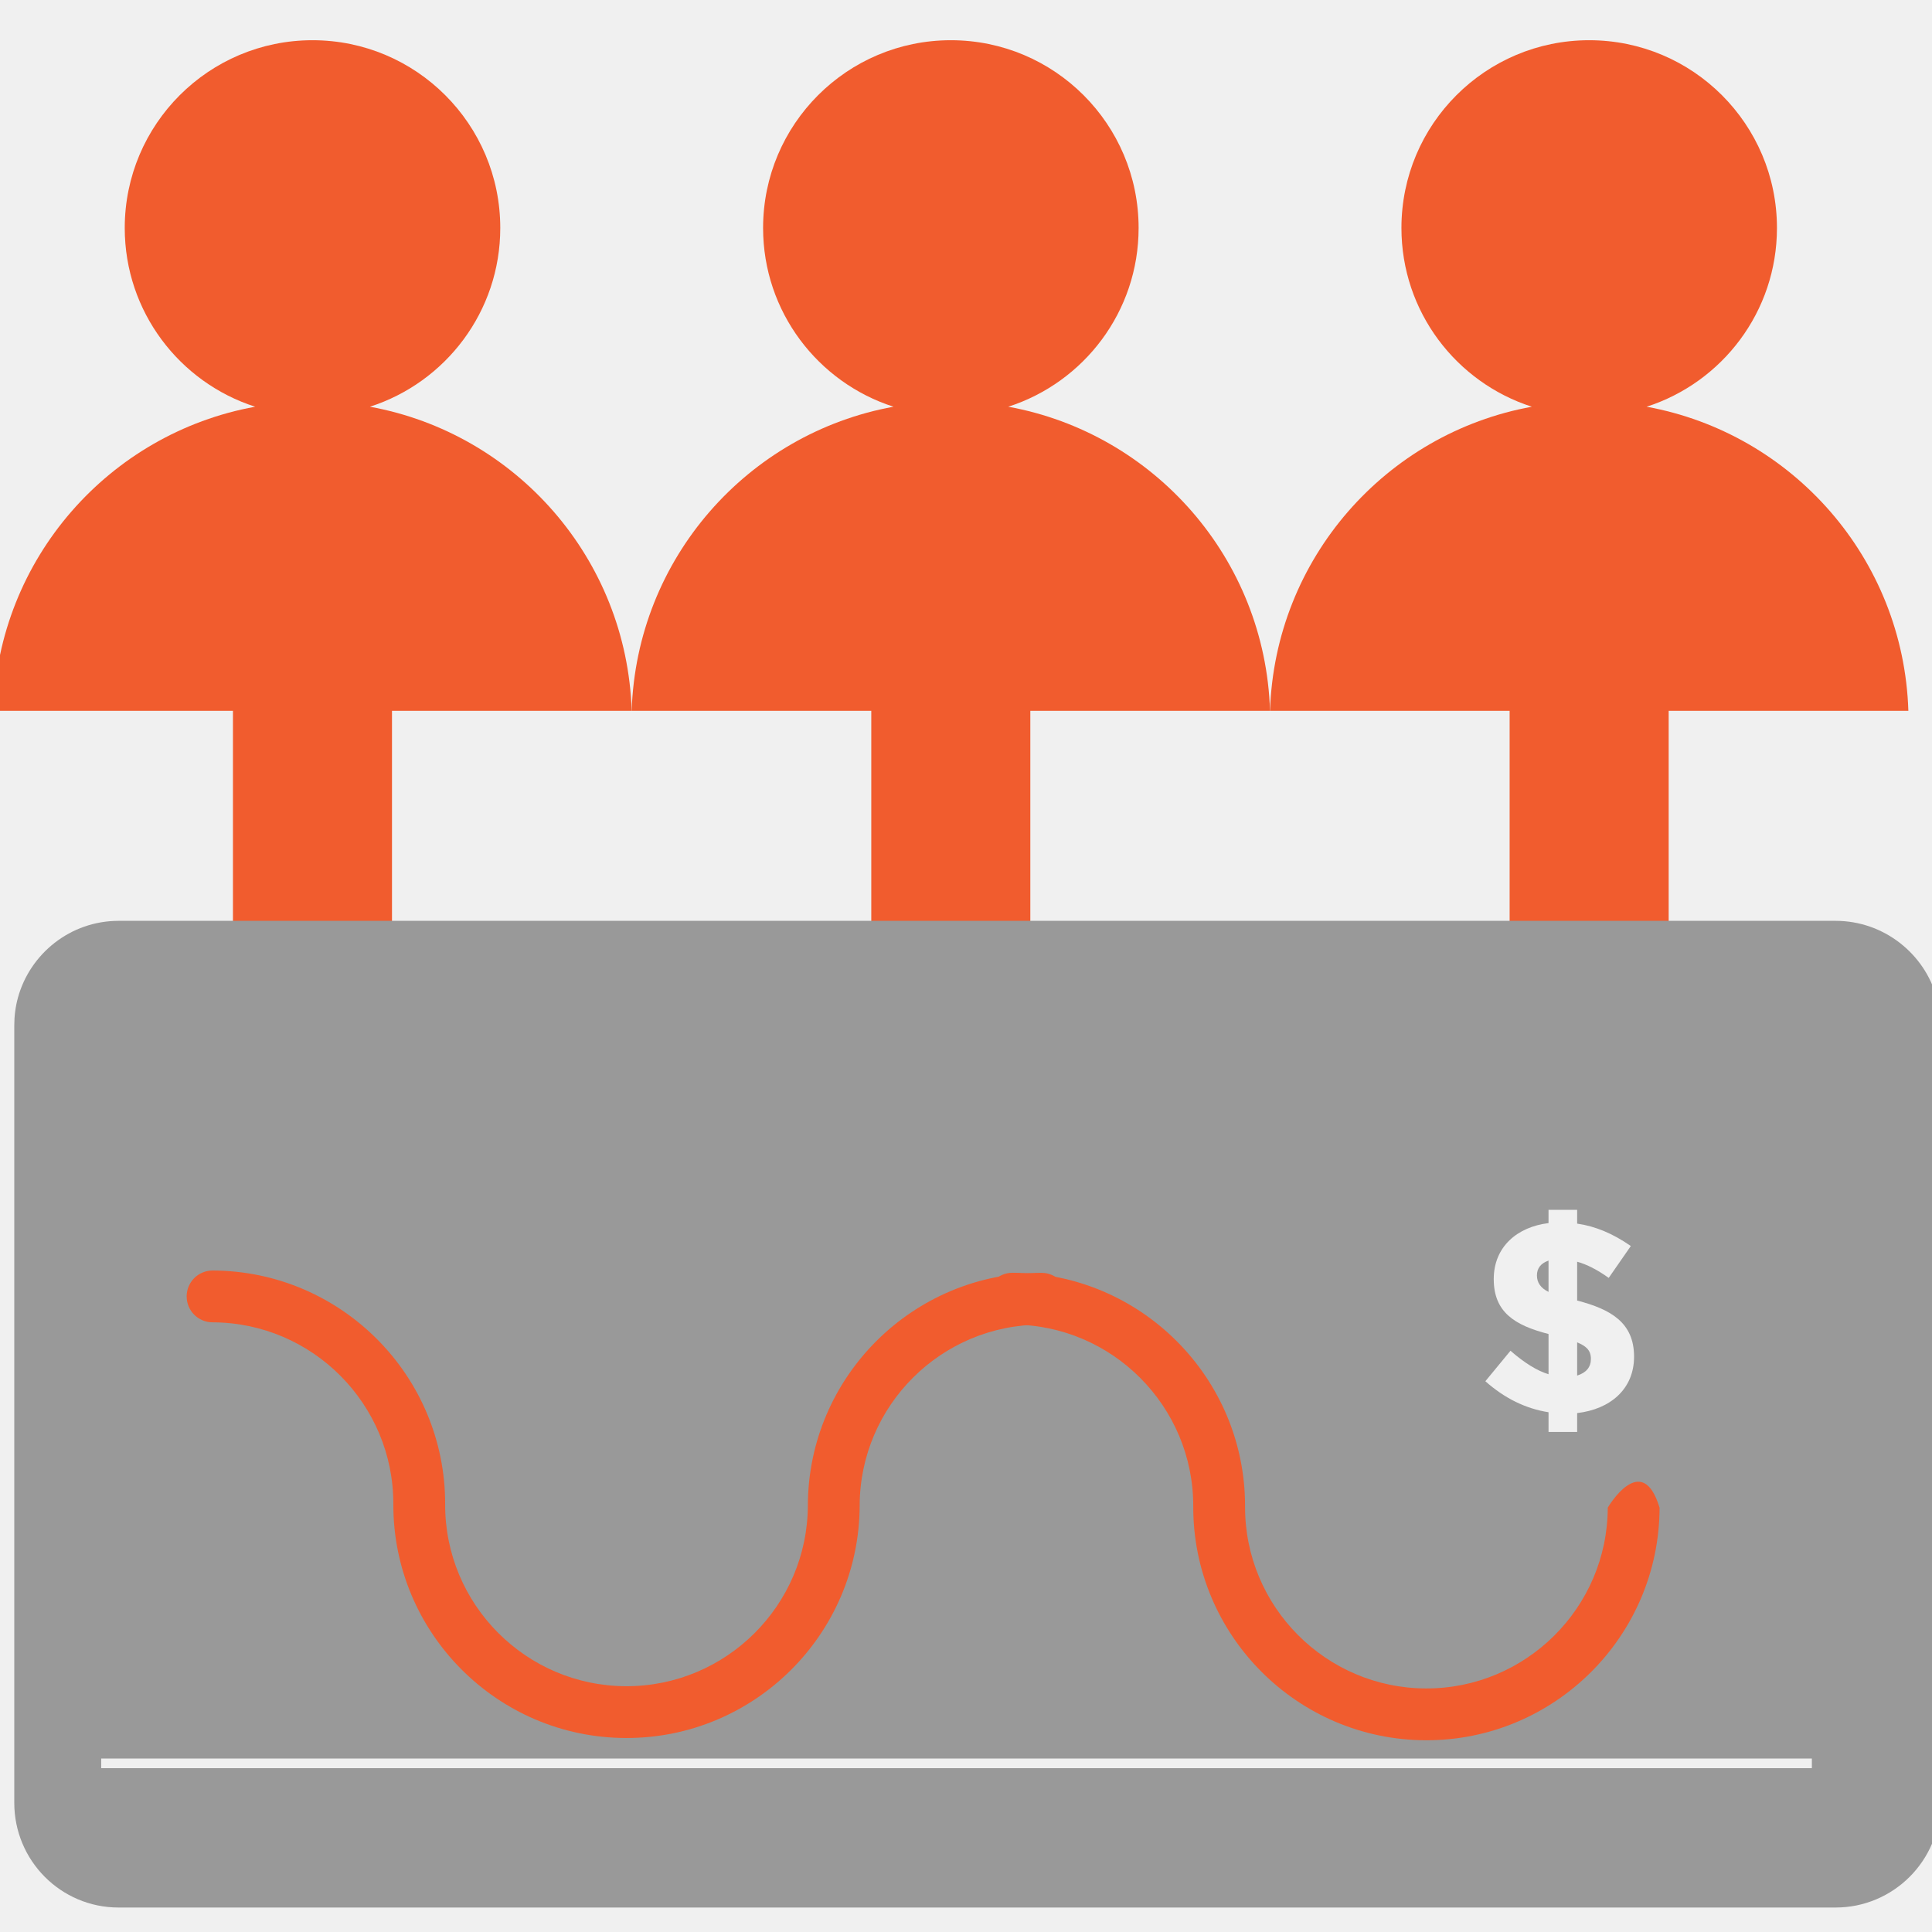
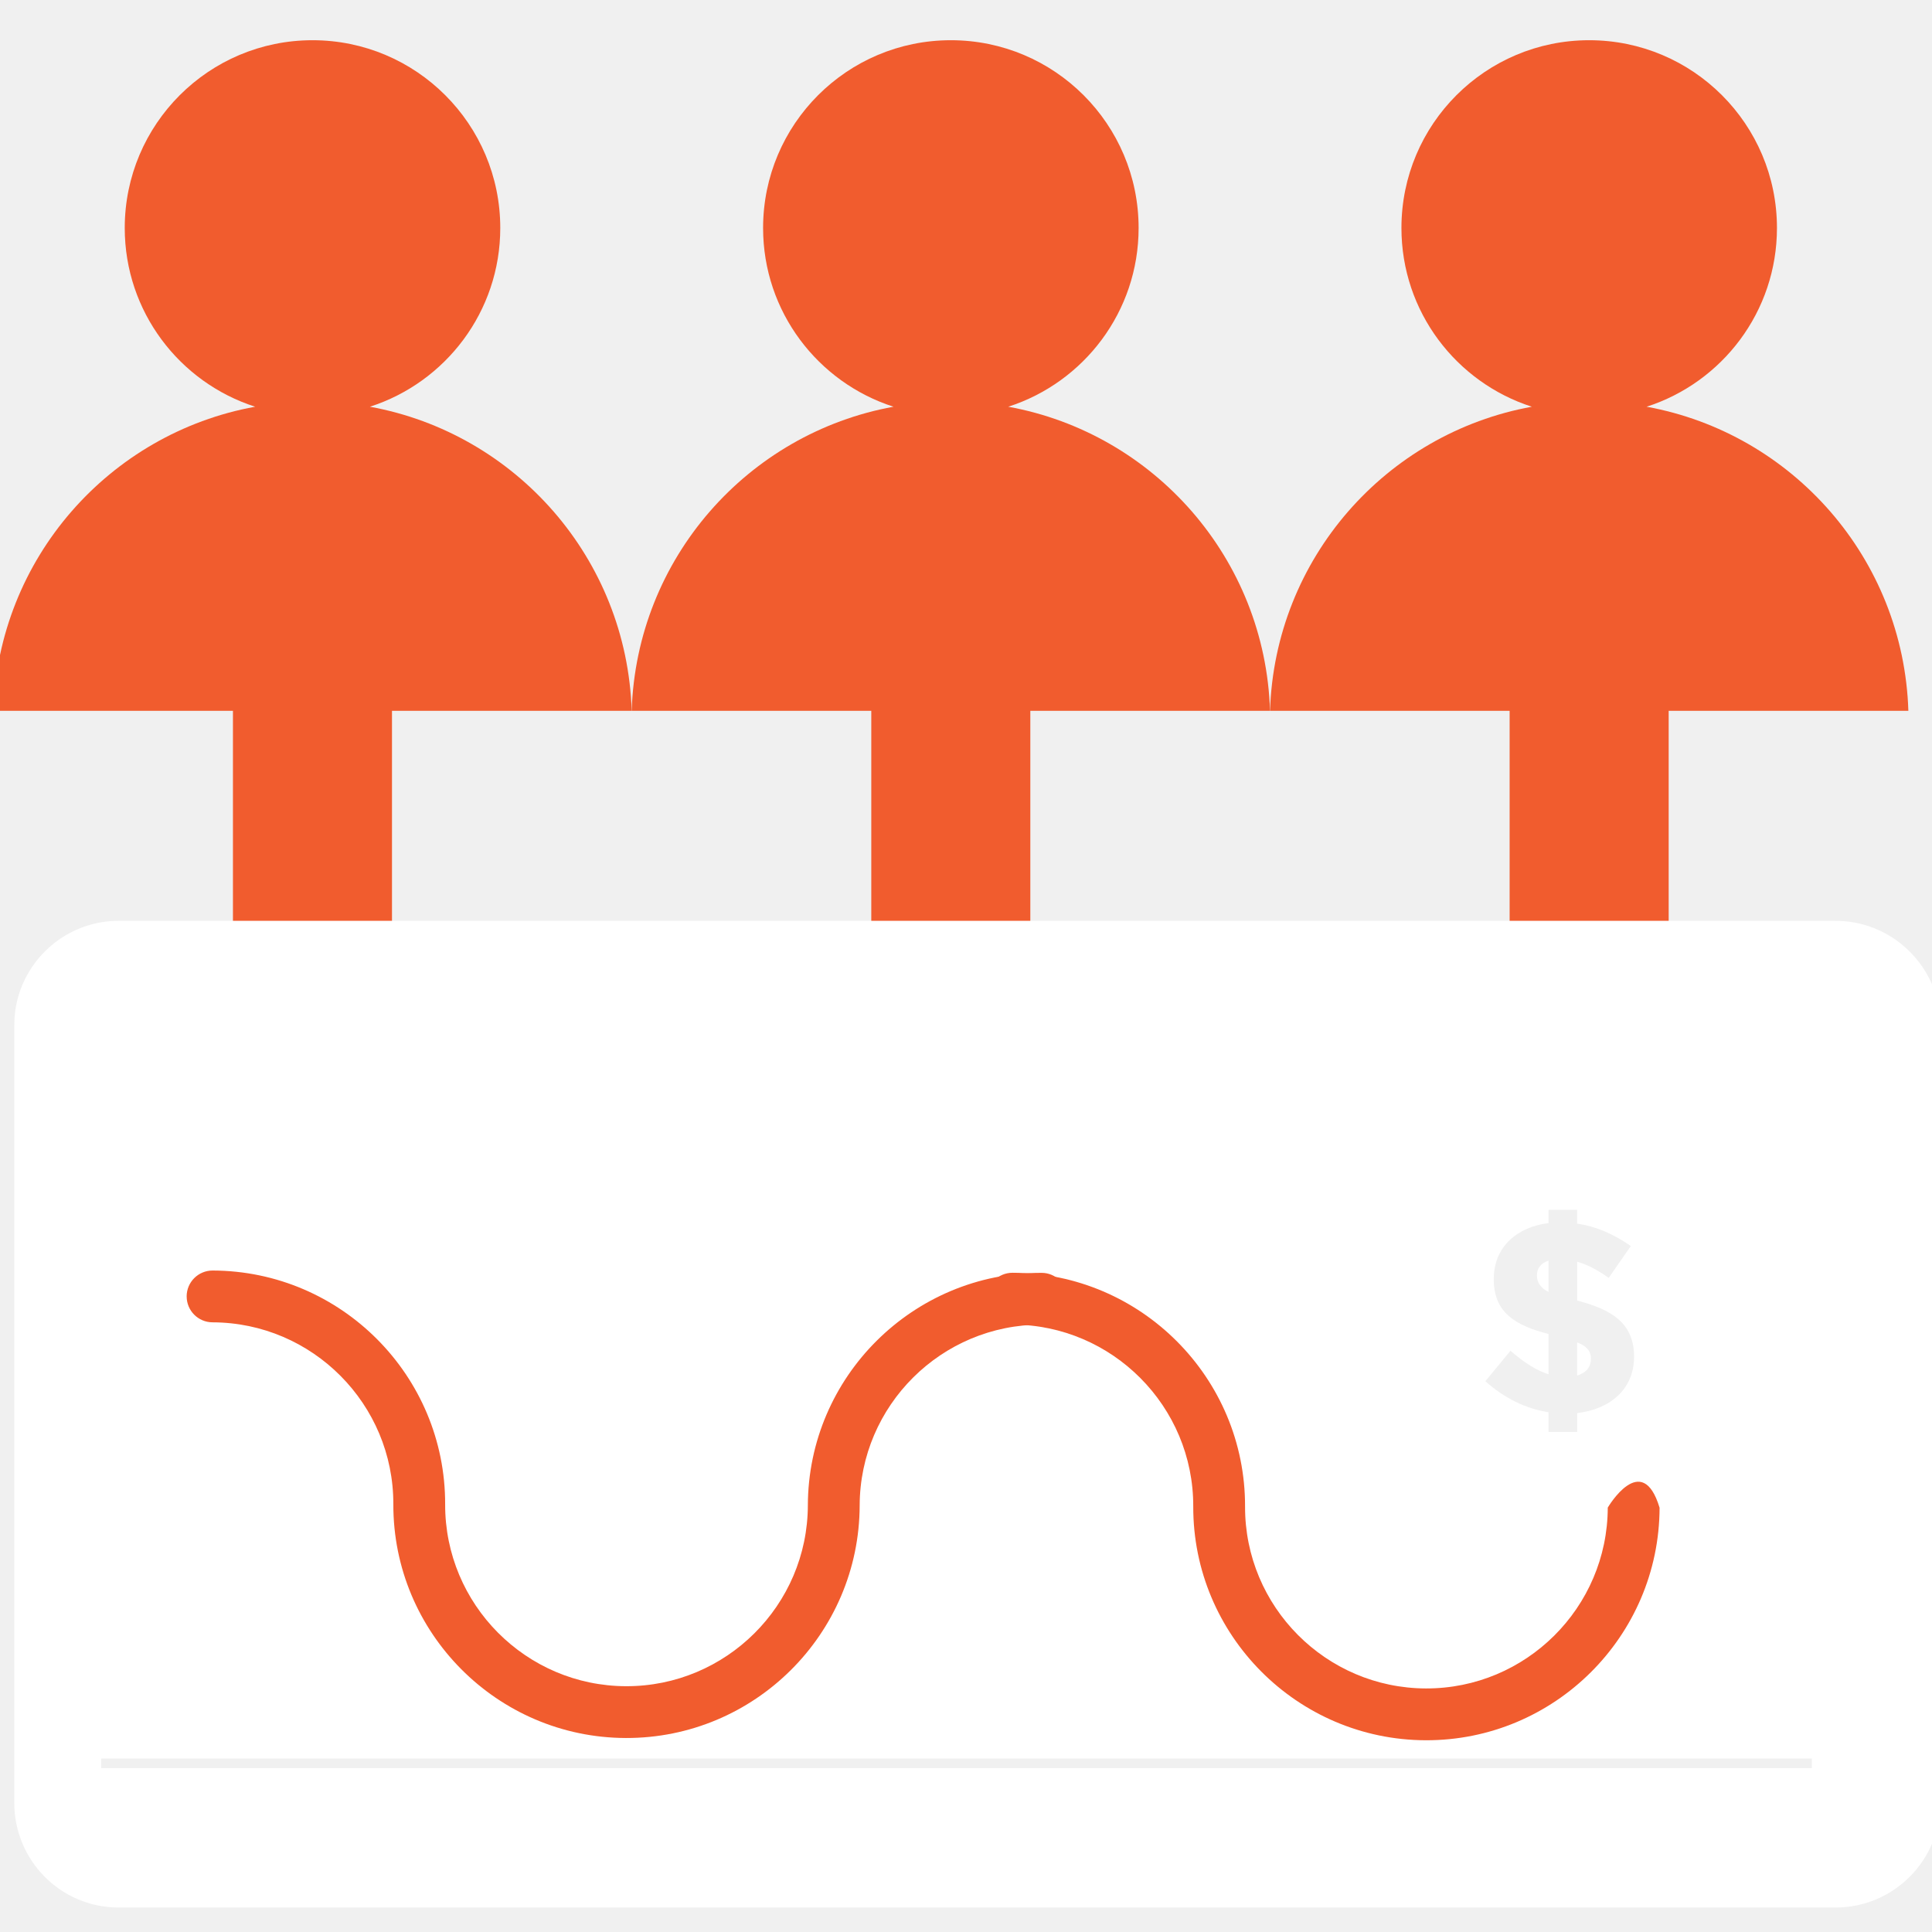
<svg xmlns="http://www.w3.org/2000/svg" width="512" height="512" viewBox="0 0 135.467 135.467" version="1.1" id="svg3450">
  <defs id="defs3444" />
  <g id="layer1" transform="translate(-42.07266,-30.5496)">
    <path style="opacity:1;fill:#f15c2e;fill-opacity:1;fill-rule:nonzero;stroke:none;stroke-width:13.086" d="m 421.154,10.658 c -27.48,0 -49.758,22.278 -49.758,49.758 0,22.168 14.515,40.94 34.559,47.371 -38.646,7.024 -68.108,40.224 -69.385,80.592 h 63.498 v 81.617 h 42.148 v -81.617 h 63.521 c -1.277,-40.367 -30.735,-73.567 -69.373,-80.592 20.035,-6.431 34.549,-25.203 34.549,-47.371 0,-27.48 -22.28,-49.758 -49.76,-49.758 z" transform="matrix(0.2645833,0,0,0.2645833,42.07266,30.5496)" id="path1270" />
    <path style="opacity:1;fill:#f15c2e;fill-opacity:1;fill-rule:nonzero;stroke:none;stroke-width:13.086" d="m 82.818,10.658 c -27.48,0 -49.76,22.278 -49.76,49.758 0,22.168 14.517,40.94 34.561,47.371 -38.646,7.024 -68.108,40.224 -69.385,80.592 h 63.498 v 72.045 h 42.148 v -72.045 h 63.521 c -1.277,-40.367 -30.735,-73.567 -69.373,-80.592 20.035,-6.431 34.549,-25.203 34.549,-47.371 0,-27.48 -22.28,-49.758 -49.76,-49.758 z" transform="matrix(0.2645833,0,0,0.2645833,42.07266,30.5496)" id="path842" />
    <path style="opacity:1;fill:#f15c2e;fill-opacity:1;fill-rule:nonzero;stroke:none;stroke-width:13.086" d="m 251.986,10.658 c -27.48,0 -49.758,22.278 -49.758,49.758 0,22.168 14.515,40.94 34.559,47.371 -38.646,7.024 -68.108,40.224 -69.385,80.592 h 63.498 v 81.617 h 42.148 v -81.617 h 63.521 c -1.277,-40.367 -30.735,-73.567 -69.373,-80.592 20.035,-6.431 34.549,-25.203 34.549,-47.371 0,-27.48 -22.28,-49.758 -49.76,-49.758 z" transform="matrix(0.2645833,0,0,0.2645833,42.07266,30.5496)" id="path844" />
-     <path style="fill:#999999;fill-opacity:1;fill-rule:nonzero;stroke:none;stroke-width:3.87" d="m 31.43,244.033 c -12.763,0 -23.499,8.711 -26.688,20.406 -0.638,2.338 -0.959,4.787 -0.959,7.338 v 205.984 c 0,15.313 12.333,27.754 27.646,27.754 H 486.459 c 15.313,0 27.754,-12.441 27.754,-27.754 V 271.777 c 0,-2.55 -0.324,-5 -0.959,-7.338 -3.189,-11.695 -14.036,-20.406 -26.795,-20.406 z m 378.947,76.596 h 7.586 v 3.645 c 4.768,0.669 9.505,2.646 14.223,5.936 l -5.857,8.445 c -3.007,-2.148 -5.792,-3.575 -8.365,-4.287 v 10.293 c 8.951,2.322 15.082,5.858 15.082,14.875 0,8.677 -6.429,13.953 -15.082,14.943 v 5.008 h -7.586 v -5.227 c -6.06,-0.952 -11.638,-3.685 -16.742,-8.217 l 6.658,-8.08 c 3.719,3.243 7.073,5.317 10.084,6.223 V 353.529 c -8.998,-2.314 -14.52,-5.805 -14.52,-14.559 0,-8.595 6.269,-13.834 14.52,-14.836 z m 0,13.443 c -2.055,0.717 -3.072,2.032 -3.072,3.939 0,1.904 1.018,3.353 3.072,4.355 z m 7.586,21.67 v 8.799 c 2.43,-0.766 3.645,-2.243 3.645,-4.434 0,-2.395 -1.438,-3.452 -3.645,-4.365 z M 26.818,466.027 H 480.164 v 2.553 H 26.818 Z" transform="matrix(0.2645833,0,0,0.2645833,42.07266,30.5496)" id="path1284-0" />
+     <path style="fill:#ffffff;fill-opacity:1;fill-rule:nonzero;stroke:none;stroke-width:3.87" d="m 31.43,244.033 c -12.763,0 -23.499,8.711 -26.688,20.406 -0.638,2.338 -0.959,4.787 -0.959,7.338 v 205.984 c 0,15.313 12.333,27.754 27.646,27.754 H 486.459 c 15.313,0 27.754,-12.441 27.754,-27.754 V 271.777 c 0,-2.55 -0.324,-5 -0.959,-7.338 -3.189,-11.695 -14.036,-20.406 -26.795,-20.406 z m 378.947,76.596 h 7.586 v 3.645 c 4.768,0.669 9.505,2.646 14.223,5.936 l -5.857,8.445 c -3.007,-2.148 -5.792,-3.575 -8.365,-4.287 v 10.293 c 8.951,2.322 15.082,5.858 15.082,14.875 0,8.677 -6.429,13.953 -15.082,14.943 v 5.008 h -7.586 v -5.227 c -6.06,-0.952 -11.638,-3.685 -16.742,-8.217 l 6.658,-8.08 c 3.719,3.243 7.073,5.317 10.084,6.223 V 353.529 c -8.998,-2.314 -14.52,-5.805 -14.52,-14.559 0,-8.595 6.269,-13.834 14.52,-14.836 z m 0,13.443 c -2.055,0.717 -3.072,2.032 -3.072,3.939 0,1.904 1.018,3.353 3.072,4.355 z m 7.586,21.67 v 8.799 c 2.43,-0.766 3.645,-2.243 3.645,-4.434 0,-2.395 -1.438,-3.452 -3.645,-4.365 z M 26.818,466.027 H 480.164 v 2.553 H 26.818 Z" transform="matrix(0.2645833,0,0,0.2645833,42.07266,30.5496)" id="path1284-0" />
    <g id="g4610" transform="rotate(-179.8396,106.7787,136.1237)">
      <path id="path1308" style="fill:#f15c2e;fill-opacity:1;fill-rule:nonzero;stroke:none;stroke-width:0.572" d="m 158.438,150.656 c 0,1.003 -0.814,1.816 -1.817,1.816 -9.014,0 -16.349,-7.333 -16.349,-16.349 0,-7.013 -5.705,-12.716 -12.716,-12.716 -7.011,0 -12.716,5.703 -12.716,12.716 0,9.015 -7.334,16.349 -16.349,16.349 -1.003,0 -1.816,-0.814 -1.816,-1.816 0,-1.003 0.813,-1.816 1.816,-1.816 7.011,0 12.716,-5.704 12.716,-12.716 0,-9.015 7.334,-16.349 16.349,-16.349 9.015,0 16.349,7.334 16.349,16.349 0,7.012 5.705,12.716 12.715,12.716 1.003,0 1.817,0.814 1.817,1.816" />
      <path d="m 102.35,150.656 c 0,1.003 -0.814,1.816 -1.817,1.816 -9.014,0 -16.349,-7.333 -16.349,-16.349 0,-7.013 -5.705,-12.716 -12.716,-12.716 -7.011,0 -12.716,5.703 -12.716,12.716 0,0 -2.387,4.098 -3.633,0 0,-9.015 7.334,-16.349 16.349,-16.349 9.015,0 16.349,7.334 16.349,16.349 0,7.012 5.705,12.716 12.715,12.716 1.003,0 1.817,0.814 1.817,1.816" style="fill:#f15c2e;fill-opacity:1;fill-rule:nonzero;stroke:none;stroke-width:0.572" id="path4606" />
    </g>
  </g>
</svg>
